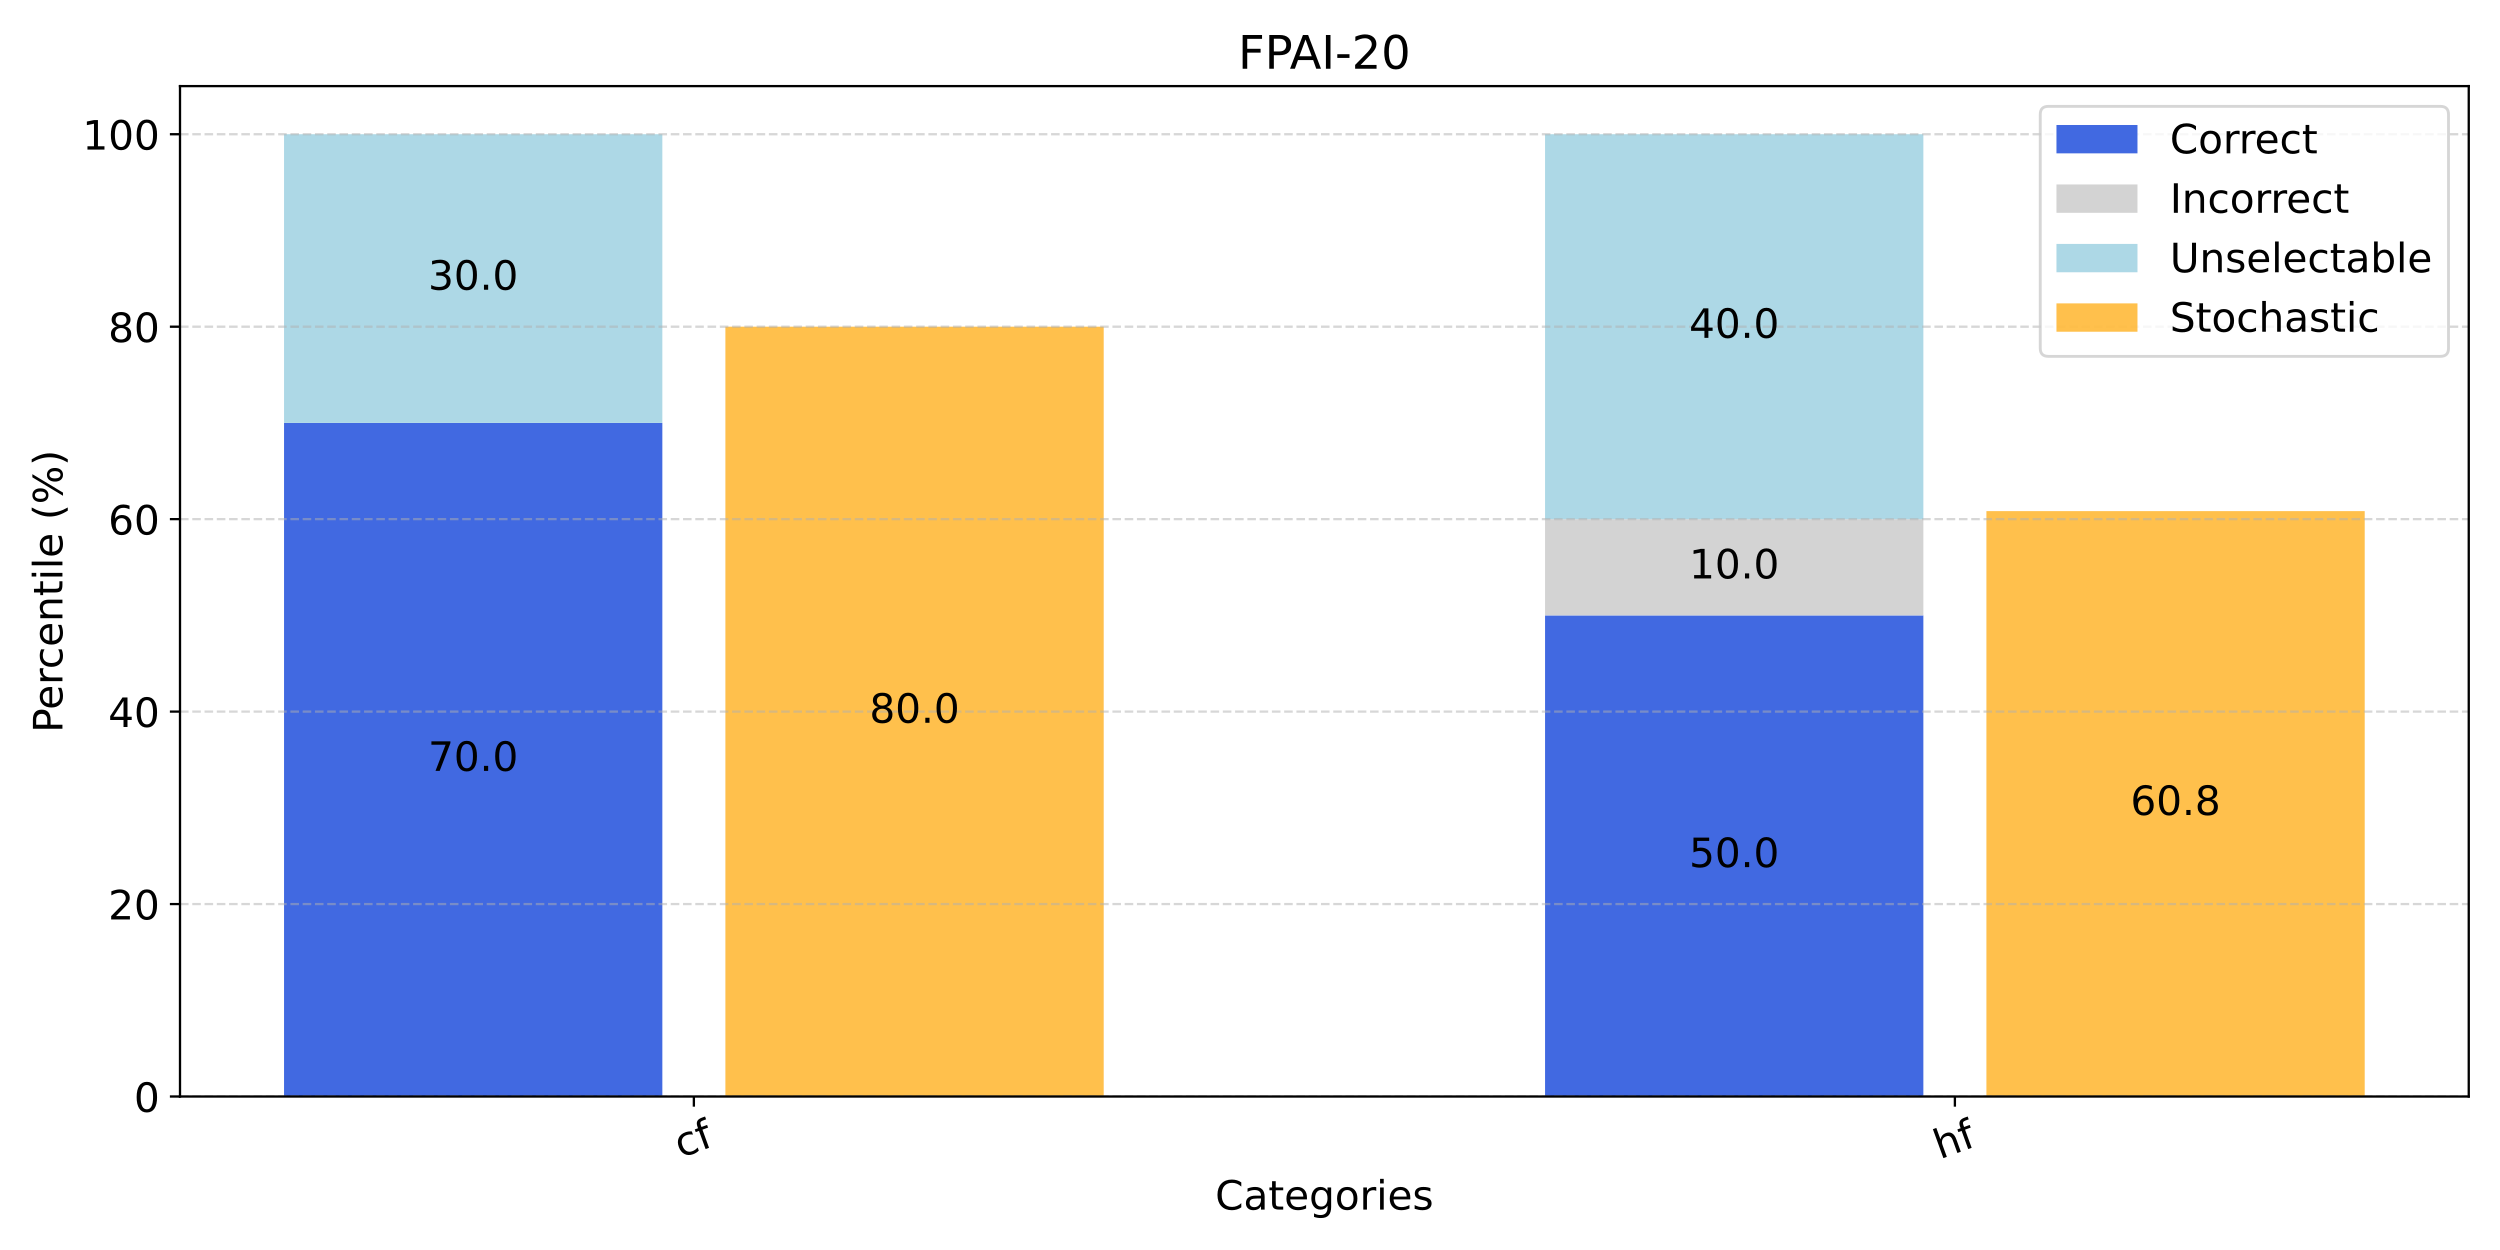
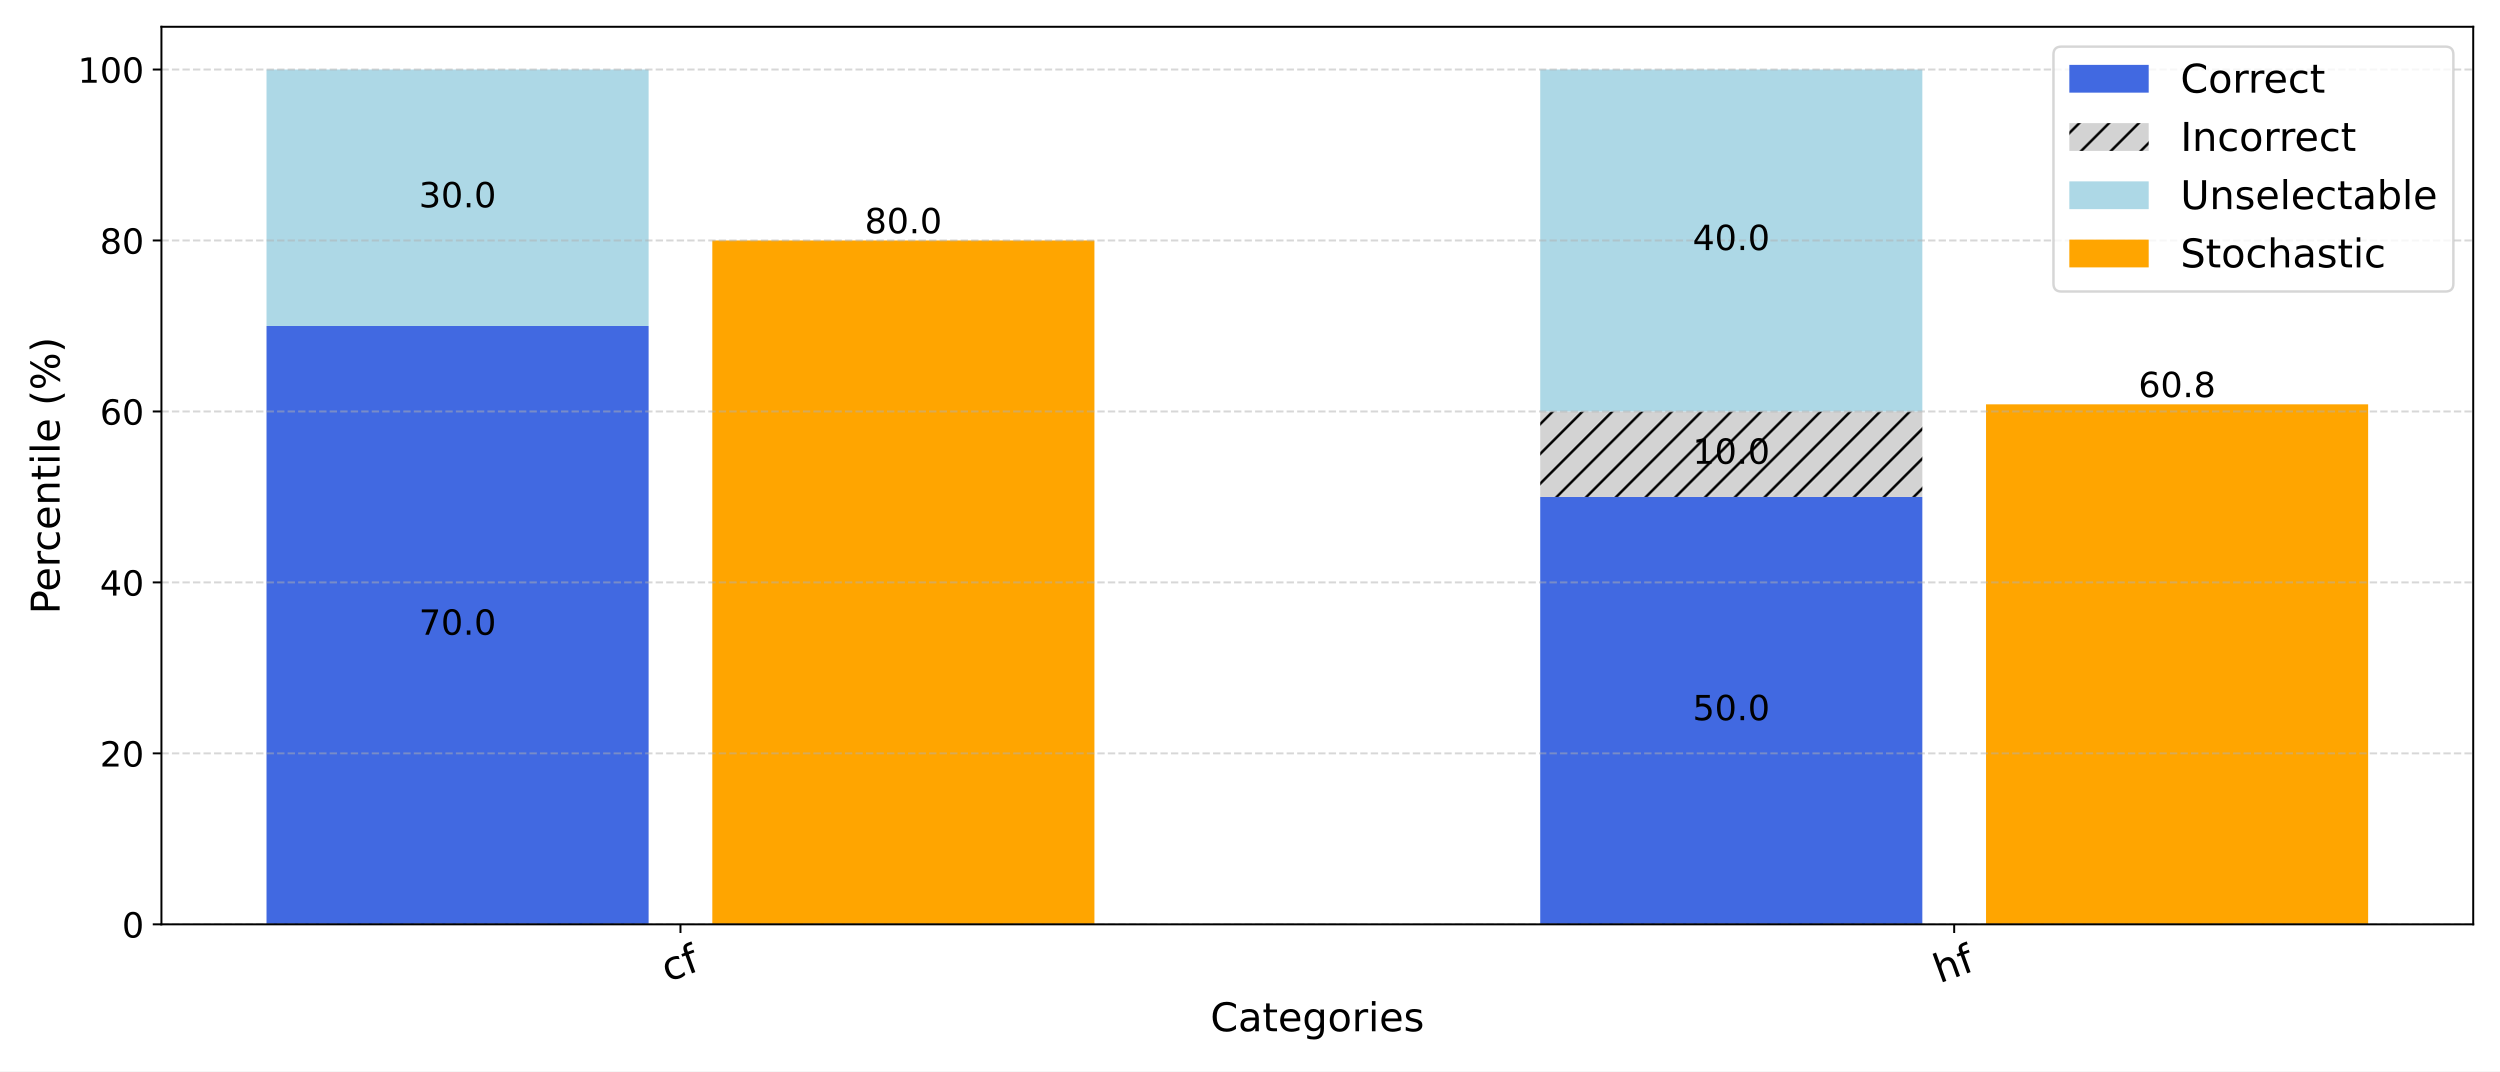
- <svg xmlns="http://www.w3.org/2000/svg" xmlns:xlink="http://www.w3.org/1999/xlink" width="864pt" height="432pt" viewBox="0 0 864 432" version="1.1">
+ <svg xmlns="http://www.w3.org/2000/svg" xmlns:xlink="http://www.w3.org/1999/xlink" width="1008pt" height="432pt" viewBox="0 0 1008 432" version="1.1">
  <defs>
    <style type="text/css">*{stroke-linejoin: round; stroke-linecap: butt}</style>
  </defs>
  <g id="figure_1">
    <g id="patch_1">
-       <path d="M 0 432  L 864 432  L 864 0  L 0 0  z " style="fill: #ffffff" />
+       <path d="M 0 432  L 1008 432  L 1008 0  L 0 0  z " style="fill: #ffffff" />
    </g>
    <g id="axes_1">
      <g id="patch_2">
-         <path d="M 62.21 378.955  L 853.2 378.955  L 853.2 29.76  L 62.21 29.76  z " style="fill: #ffffff" />
+         <path d="M 65.09 372.692  L 997.2 372.692  L 997.2 10.8  L 65.09 10.8  z " style="fill: #ffffff" />
      </g>
      <g id="patch_3">
-         <path d="M 98.164 378.955  L 228.906 378.955  L 228.906 146.158  L 98.164 146.158  z " clip-path="url(#p20bc707675)" style="fill: #4169e1" />
+         <path d="M 107.459 372.692  L 261.526 372.692  L 261.526 131.431  L 107.459 131.431  z " clip-path="url(#pfe8df371b2)" style="fill: #4169e1" />
      </g>
      <g id="patch_4">
-         <path d="M 533.971 378.955  L 664.713 378.955  L 664.713 212.672  L 533.971 212.672  z " clip-path="url(#p20bc707675)" style="fill: #4169e1" />
+         <path d="M 621.018 372.692  L 775.086 372.692  L 775.086 200.362  L 621.018 200.362  z " clip-path="url(#pfe8df371b2)" style="fill: #4169e1" />
      </g>
      <g id="patch_5">
-         <path d="M 98.164 146.158  L 228.906 146.158  L 228.906 146.158  L 98.164 146.158  z " clip-path="url(#p20bc707675)" style="fill: #d3d3d3" />
+         <path d="M 107.459 131.431  L 261.526 131.431  L 261.526 131.431  L 107.459 131.431  z " clip-path="url(#pfe8df371b2)" style="fill: url(#h04c945e7d7)" />
      </g>
      <g id="patch_6">
-         <path d="M 533.971 212.672  L 664.713 212.672  L 664.713 179.415  L 533.971 179.415  z " clip-path="url(#p20bc707675)" style="fill: #d3d3d3" />
+         <path d="M 621.018 200.362  L 775.086 200.362  L 775.086 165.897  L 621.018 165.897  z " clip-path="url(#pfe8df371b2)" style="fill: url(#h04c945e7d7)" />
      </g>
      <g id="patch_7">
-         <path d="M 98.164 146.158  L 228.906 146.158  L 228.906 46.388  L 98.164 46.388  z " clip-path="url(#p20bc707675)" style="fill: #add8e6" />
+         <path d="M 107.459 131.431  L 261.526 131.431  L 261.526 28.033  L 107.459 28.033  z " clip-path="url(#pfe8df371b2)" style="fill: #add8e6" />
      </g>
      <g id="patch_8">
-         <path d="M 533.971 179.415  L 664.713 179.415  L 664.713 46.388  L 533.971 46.388  z " clip-path="url(#p20bc707675)" style="fill: #add8e6" />
+         <path d="M 621.018 165.897  L 775.086 165.897  L 775.086 28.033  L 621.018 28.033  z " clip-path="url(#pfe8df371b2)" style="fill: #add8e6" />
      </g>
      <g id="patch_9">
-         <path d="M 250.697 378.955  L 381.439 378.955  L 381.439 112.902  L 250.697 112.902  z " clip-path="url(#p20bc707675)" style="fill: #ffa500; opacity: 0.7" />
+         <path d="M 287.204 372.692  L 441.272 372.692  L 441.272 96.965  L 287.204 96.965  z " clip-path="url(#pfe8df371b2)" style="fill: #ffa500" />
      </g>
      <g id="patch_10">
-         <path d="M 686.504 378.955  L 817.246 378.955  L 817.246 176.644  L 686.504 176.644  z " clip-path="url(#p20bc707675)" style="fill: #ffa500; opacity: 0.7" />
+         <path d="M 800.764 372.692  L 954.831 372.692  L 954.831 163.024  L 800.764 163.024  z " clip-path="url(#pfe8df371b2)" style="fill: #ffa500" />
      </g>
      <g id="matplotlib.axis_1">
        <g id="xtick_1">
          <g id="line2d_1">
            <defs>
-               <path id="me9ce45fa5c" d="M 0 0  L 0 3.5  " style="stroke: #000000; stroke-width: 0.8" />
+               <path id="m144eb2a0b3" d="M 0 0  L 0 3.5  " style="stroke: #000000; stroke-width: 0.8" />
            </defs>
            <g>
-               <use xlink:href="#me9ce45fa5c" x="239.801" y="378.955" style="stroke: #000000; stroke-width: 0.8" />
+               <use xlink:href="#m144eb2a0b3" x="274.365" y="372.692" style="stroke: #000000; stroke-width: 0.8" />
            </g>
          </g>
          <g id="text_1">
-             <g transform="translate(235.1903 400.2701) rotate(-20) scale(0.14 -0.14)">
-               <defs>
-                 <path id="DejaVuSans-63" d="M 3122 3366  L 3122 2828  Q 2878 2963 2633 3030  Q 2388 3097 2138 3097  Q 1578 3097 1268 2742  Q 959 2388 959 1747  Q 959 1106 1268 751  Q 1578 397 2138 397  Q 2388 397 2633 464  Q 2878 531 3122 666  L 3122 134  Q 2881 22 2623 -34  Q 2366 -91 2075 -91  Q 1284 -91 818 406  Q 353 903 353 1747  Q 353 2603 823 3093  Q 1294 3584 2113 3584  Q 2378 3584 2631 3529  Q 2884 3475 3122 3366  z " transform="scale(0.015625)" />
-                 <path id="DejaVuSans-66" d="M 2375 4863  L 2375 4384  L 1825 4384  Q 1516 4384 1395 4259  Q 1275 4134 1275 3809  L 1275 3500  L 2222 3500  L 2222 3053  L 1275 3053  L 1275 0  L 697 0  L 697 3053  L 147 3053  L 147 3500  L 697 3500  L 697 3744  Q 697 4328 969 4595  Q 1241 4863 1831 4863  L 2375 4863  z " transform="scale(0.015625)" />
-               </defs>
-               <use xlink:href="#DejaVuSans-63" />
-               <use xlink:href="#DejaVuSans-66" transform="translate(54.98047 0)" />
-             </g>
+             <text style="font-size: 16px; font-family: 'DejaVu Sans', 'Bitstream Vera Sans', 'Computer Modern Sans Serif', 'Lucida Grande', 'Verdana', 'Geneva', 'Lucid', 'Arial', 'Helvetica', 'Avant Garde', sans-serif" transform="translate(269.0955 396.0515) rotate(-20)">cf</text>
          </g>
        </g>
        <g id="xtick_2">
          <g id="line2d_2">
            <g>
-               <use xlink:href="#me9ce45fa5c" x="675.609" y="378.955" style="stroke: #000000; stroke-width: 0.8" />
+               <use xlink:href="#m144eb2a0b3" x="787.925" y="372.692" style="stroke: #000000; stroke-width: 0.8" />
            </g>
          </g>
          <g id="text_2">
-             <g transform="translate(670.4455 400.6719) rotate(-20) scale(0.14 -0.14)">
-               <defs>
-                 <path id="DejaVuSans-68" d="M 3513 2113  L 3513 0  L 2938 0  L 2938 2094  Q 2938 2591 2744 2837  Q 2550 3084 2163 3084  Q 1697 3084 1428 2787  Q 1159 2491 1159 1978  L 1159 0  L 581 0  L 581 4863  L 1159 4863  L 1159 2956  Q 1366 3272 1645 3428  Q 1925 3584 2291 3584  Q 2894 3584 3203 3211  Q 3513 2838 3513 2113  z " transform="scale(0.015625)" />
-               </defs>
-               <use xlink:href="#DejaVuSans-68" />
-               <use xlink:href="#DejaVuSans-66" transform="translate(63.37891 0)" />
-             </g>
+             <text style="font-size: 16px; font-family: 'DejaVu Sans', 'Bitstream Vera Sans', 'Computer Modern Sans Serif', 'Lucida Grande', 'Verdana', 'Geneva', 'Lucid', 'Arial', 'Helvetica', 'Avant Garde', sans-serif" transform="translate(782.024 396.5107) rotate(-20)">hf</text>
          </g>
        </g>
        <g id="text_3">
-           <g transform="translate(419.9728 418.0456) scale(0.14 -0.14)">
-             <defs>
-               <path id="DejaVuSans-43" d="M 4122 4306  L 4122 3641  Q 3803 3938 3442 4084  Q 3081 4231 2675 4231  Q 1875 4231 1450 3742  Q 1025 3253 1025 2328  Q 1025 1406 1450 917  Q 1875 428 2675 428  Q 3081 428 3442 575  Q 3803 722 4122 1019  L 4122 359  Q 3791 134 3420 21  Q 3050 -91 2638 -91  Q 1578 -91 968 557  Q 359 1206 359 2328  Q 359 3453 968 4101  Q 1578 4750 2638 4750  Q 3056 4750 3426 4639  Q 3797 4528 4122 4306  z " transform="scale(0.015625)" />
-               <path id="DejaVuSans-61" d="M 2194 1759  Q 1497 1759 1228 1600  Q 959 1441 959 1056  Q 959 750 1161 570  Q 1363 391 1709 391  Q 2188 391 2477 730  Q 2766 1069 2766 1631  L 2766 1759  L 2194 1759  z M 3341 1997  L 3341 0  L 2766 0  L 2766 531  Q 2569 213 2275 61  Q 1981 -91 1556 -91  Q 1019 -91 701 211  Q 384 513 384 1019  Q 384 1609 779 1909  Q 1175 2209 1959 2209  L 2766 2209  L 2766 2266  Q 2766 2663 2505 2880  Q 2244 3097 1772 3097  Q 1472 3097 1187 3025  Q 903 2953 641 2809  L 641 3341  Q 956 3463 1253 3523  Q 1550 3584 1831 3584  Q 2591 3584 2966 3190  Q 3341 2797 3341 1997  z " transform="scale(0.015625)" />
-               <path id="DejaVuSans-74" d="M 1172 4494  L 1172 3500  L 2356 3500  L 2356 3053  L 1172 3053  L 1172 1153  Q 1172 725 1289 603  Q 1406 481 1766 481  L 2356 481  L 2356 0  L 1766 0  Q 1100 0 847 248  Q 594 497 594 1153  L 594 3053  L 172 3053  L 172 3500  L 594 3500  L 594 4494  L 1172 4494  z " transform="scale(0.015625)" />
-               <path id="DejaVuSans-65" d="M 3597 1894  L 3597 1613  L 953 1613  Q 991 1019 1311 708  Q 1631 397 2203 397  Q 2534 397 2845 478  Q 3156 559 3463 722  L 3463 178  Q 3153 47 2828 -22  Q 2503 -91 2169 -91  Q 1331 -91 842 396  Q 353 884 353 1716  Q 353 2575 817 3079  Q 1281 3584 2069 3584  Q 2775 3584 3186 3129  Q 3597 2675 3597 1894  z M 3022 2063  Q 3016 2534 2758 2815  Q 2500 3097 2075 3097  Q 1594 3097 1305 2825  Q 1016 2553 972 2059  L 3022 2063  z " transform="scale(0.015625)" />
-               <path id="DejaVuSans-67" d="M 2906 1791  Q 2906 2416 2648 2759  Q 2391 3103 1925 3103  Q 1463 3103 1205 2759  Q 947 2416 947 1791  Q 947 1169 1205 825  Q 1463 481 1925 481  Q 2391 481 2648 825  Q 2906 1169 2906 1791  z M 3481 434  Q 3481 -459 3084 -895  Q 2688 -1331 1869 -1331  Q 1566 -1331 1297 -1286  Q 1028 -1241 775 -1147  L 775 -588  Q 1028 -725 1275 -790  Q 1522 -856 1778 -856  Q 2344 -856 2625 -561  Q 2906 -266 2906 331  L 2906 616  Q 2728 306 2450 153  Q 2172 0 1784 0  Q 1141 0 747 490  Q 353 981 353 1791  Q 353 2603 747 3093  Q 1141 3584 1784 3584  Q 2172 3584 2450 3431  Q 2728 3278 2906 2969  L 2906 3500  L 3481 3500  L 3481 434  z " transform="scale(0.015625)" />
-               <path id="DejaVuSans-6f" d="M 1959 3097  Q 1497 3097 1228 2736  Q 959 2375 959 1747  Q 959 1119 1226 758  Q 1494 397 1959 397  Q 2419 397 2687 759  Q 2956 1122 2956 1747  Q 2956 2369 2687 2733  Q 2419 3097 1959 3097  z M 1959 3584  Q 2709 3584 3137 3096  Q 3566 2609 3566 1747  Q 3566 888 3137 398  Q 2709 -91 1959 -91  Q 1206 -91 779 398  Q 353 888 353 1747  Q 353 2609 779 3096  Q 1206 3584 1959 3584  z " transform="scale(0.015625)" />
-               <path id="DejaVuSans-72" d="M 2631 2963  Q 2534 3019 2420 3045  Q 2306 3072 2169 3072  Q 1681 3072 1420 2755  Q 1159 2438 1159 1844  L 1159 0  L 581 0  L 581 3500  L 1159 3500  L 1159 2956  Q 1341 3275 1631 3429  Q 1922 3584 2338 3584  Q 2397 3584 2469 3576  Q 2541 3569 2628 3553  L 2631 2963  z " transform="scale(0.015625)" />
-               <path id="DejaVuSans-69" d="M 603 3500  L 1178 3500  L 1178 0  L 603 0  L 603 3500  z M 603 4863  L 1178 4863  L 1178 4134  L 603 4134  L 603 4863  z " transform="scale(0.015625)" />
-               <path id="DejaVuSans-73" d="M 2834 3397  L 2834 2853  Q 2591 2978 2328 3040  Q 2066 3103 1784 3103  Q 1356 3103 1142 2972  Q 928 2841 928 2578  Q 928 2378 1081 2264  Q 1234 2150 1697 2047  L 1894 2003  Q 2506 1872 2764 1633  Q 3022 1394 3022 966  Q 3022 478 2636 193  Q 2250 -91 1575 -91  Q 1294 -91 989 -36  Q 684 19 347 128  L 347 722  Q 666 556 975 473  Q 1284 391 1588 391  Q 1994 391 2212 530  Q 2431 669 2431 922  Q 2431 1156 2273 1281  Q 2116 1406 1581 1522  L 1381 1569  Q 847 1681 609 1914  Q 372 2147 372 2553  Q 372 3047 722 3315  Q 1072 3584 1716 3584  Q 2034 3584 2315 3537  Q 2597 3491 2834 3397  z " transform="scale(0.015625)" />
-             </defs>
-             <use xlink:href="#DejaVuSans-43" />
-             <use xlink:href="#DejaVuSans-61" transform="translate(69.82422 0)" />
-             <use xlink:href="#DejaVuSans-74" transform="translate(131.1035 0)" />
-             <use xlink:href="#DejaVuSans-65" transform="translate(170.3125 0)" />
-             <use xlink:href="#DejaVuSans-67" transform="translate(231.8359 0)" />
-             <use xlink:href="#DejaVuSans-6f" transform="translate(295.3125 0)" />
-             <use xlink:href="#DejaVuSans-72" transform="translate(356.4941 0)" />
-             <use xlink:href="#DejaVuSans-69" transform="translate(397.6074 0)" />
-             <use xlink:href="#DejaVuSans-65" transform="translate(425.3906 0)" />
-             <use xlink:href="#DejaVuSans-73" transform="translate(486.9141 0)" />
-           </g>
+           <text style="font-size: 16px; font-family: 'DejaVu Sans', 'Bitstream Vera Sans', 'Computer Modern Sans Serif', 'Lucida Grande', 'Verdana', 'Geneva', 'Lucid', 'Arial', 'Helvetica', 'Avant Garde', sans-serif; text-anchor: middle" x="531.145" y="415.795" transform="rotate(-0 531.145 415.795)">Categories</text>
        </g>
      </g>
      <g id="matplotlib.axis_2">
        <g id="ytick_1">
          <g id="line2d_3">
-             <path d="M 62.21 378.955  L 853.2 378.955  " clip-path="url(#p20bc707675)" style="fill: none; stroke-dasharray: 2.96,1.28; stroke-dashoffset: 0; stroke: #b0b0b0; stroke-opacity: 0.5; stroke-width: 0.8" />
+             <path d="M 65.09 372.692  L 997.2 372.692  " clip-path="url(#pfe8df371b2)" style="fill: none; stroke-dasharray: 2.96,1.28; stroke-dashoffset: 0; stroke: #b0b0b0; stroke-opacity: 0.5; stroke-width: 0.8" />
          </g>
          <g id="line2d_4">
            <defs>
-               <path id="m5070930530" d="M 0 0  L -3.5 0  " style="stroke: #000000; stroke-width: 0.8" />
+               <path id="ma4091e2888" d="M 0 0  L -3.5 0  " style="stroke: #000000; stroke-width: 0.8" />
            </defs>
            <g>
-               <use xlink:href="#m5070930530" x="62.21" y="378.955" style="stroke: #000000; stroke-width: 0.8" />
+               <use xlink:href="#ma4091e2888" x="65.09" y="372.692" style="stroke: #000000; stroke-width: 0.8" />
            </g>
          </g>
          <g id="text_4">
-             <g transform="translate(46.3025 384.2743) scale(0.14 -0.14)">
-               <defs>
-                 <path id="DejaVuSans-30" d="M 2034 4250  Q 1547 4250 1301 3770  Q 1056 3291 1056 2328  Q 1056 1369 1301 889  Q 1547 409 2034 409  Q 2525 409 2770 889  Q 3016 1369 3016 2328  Q 3016 3291 2770 3770  Q 2525 4250 2034 4250  z M 2034 4750  Q 2819 4750 3233 4129  Q 3647 3509 3647 2328  Q 3647 1150 3233 529  Q 2819 -91 2034 -91  Q 1250 -91 836 529  Q 422 1150 422 2328  Q 422 3509 836 4129  Q 1250 4750 2034 4750  z " transform="scale(0.015625)" />
-               </defs>
-               <use xlink:href="#DejaVuSans-30" />
-             </g>
+             <text style="font-size: 14px; font-family: 'DejaVu Sans', 'Bitstream Vera Sans', 'Computer Modern Sans Serif', 'Lucida Grande', 'Verdana', 'Geneva', 'Lucid', 'Arial', 'Helvetica', 'Avant Garde', sans-serif; text-anchor: end" x="58.09" y="378.011" transform="rotate(-0 58.09 378.0108)">0</text>
          </g>
        </g>
        <g id="ytick_2">
          <g id="line2d_5">
-             <path d="M 62.21 312.442  L 853.2 312.442  " clip-path="url(#p20bc707675)" style="fill: none; stroke-dasharray: 2.96,1.28; stroke-dashoffset: 0; stroke: #b0b0b0; stroke-opacity: 0.5; stroke-width: 0.8" />
+             <path d="M 65.09 303.76  L 997.2 303.76  " clip-path="url(#pfe8df371b2)" style="fill: none; stroke-dasharray: 2.96,1.28; stroke-dashoffset: 0; stroke: #b0b0b0; stroke-opacity: 0.5; stroke-width: 0.8" />
          </g>
          <g id="line2d_6">
            <g>
-               <use xlink:href="#m5070930530" x="62.21" y="312.442" style="stroke: #000000; stroke-width: 0.8" />
+               <use xlink:href="#ma4091e2888" x="65.09" y="303.76" style="stroke: #000000; stroke-width: 0.8" />
            </g>
          </g>
          <g id="text_5">
-             <g transform="translate(37.395 317.7609) scale(0.14 -0.14)">
-               <defs>
-                 <path id="DejaVuSans-32" d="M 1228 531  L 3431 531  L 3431 0  L 469 0  L 469 531  Q 828 903 1448 1529  Q 2069 2156 2228 2338  Q 2531 2678 2651 2914  Q 2772 3150 2772 3378  Q 2772 3750 2511 3984  Q 2250 4219 1831 4219  Q 1534 4219 1204 4116  Q 875 4013 500 3803  L 500 4441  Q 881 4594 1212 4672  Q 1544 4750 1819 4750  Q 2544 4750 2975 4387  Q 3406 4025 3406 3419  Q 3406 3131 3298 2873  Q 3191 2616 2906 2266  Q 2828 2175 2409 1742  Q 1991 1309 1228 531  z " transform="scale(0.015625)" />
-               </defs>
-               <use xlink:href="#DejaVuSans-32" />
-               <use xlink:href="#DejaVuSans-30" transform="translate(63.62305 0)" />
-             </g>
+             <text style="font-size: 14px; font-family: 'DejaVu Sans', 'Bitstream Vera Sans', 'Computer Modern Sans Serif', 'Lucida Grande', 'Verdana', 'Geneva', 'Lucid', 'Arial', 'Helvetica', 'Avant Garde', sans-serif; text-anchor: end" x="58.09" y="309.079" transform="rotate(-0 58.09 309.079)">20</text>
          </g>
        </g>
        <g id="ytick_3">
          <g id="line2d_7">
-             <path d="M 62.21 245.929  L 853.2 245.929  " clip-path="url(#p20bc707675)" style="fill: none; stroke-dasharray: 2.96,1.28; stroke-dashoffset: 0; stroke: #b0b0b0; stroke-opacity: 0.5; stroke-width: 0.8" />
+             <path d="M 65.09 234.828  L 997.2 234.828  " clip-path="url(#pfe8df371b2)" style="fill: none; stroke-dasharray: 2.96,1.28; stroke-dashoffset: 0; stroke: #b0b0b0; stroke-opacity: 0.5; stroke-width: 0.8" />
          </g>
          <g id="line2d_8">
            <g>
-               <use xlink:href="#m5070930530" x="62.21" y="245.929" style="stroke: #000000; stroke-width: 0.8" />
+               <use xlink:href="#ma4091e2888" x="65.09" y="234.828" style="stroke: #000000; stroke-width: 0.8" />
            </g>
          </g>
          <g id="text_6">
-             <g transform="translate(37.395 251.2475) scale(0.14 -0.14)">
-               <defs>
-                 <path id="DejaVuSans-34" d="M 2419 4116  L 825 1625  L 2419 1625  L 2419 4116  z M 2253 4666  L 3047 4666  L 3047 1625  L 3713 1625  L 3713 1100  L 3047 1100  L 3047 0  L 2419 0  L 2419 1100  L 313 1100  L 313 1709  L 2253 4666  z " transform="scale(0.015625)" />
-               </defs>
-               <use xlink:href="#DejaVuSans-34" />
-               <use xlink:href="#DejaVuSans-30" transform="translate(63.62305 0)" />
-             </g>
+             <text style="font-size: 14px; font-family: 'DejaVu Sans', 'Bitstream Vera Sans', 'Computer Modern Sans Serif', 'Lucida Grande', 'Verdana', 'Geneva', 'Lucid', 'Arial', 'Helvetica', 'Avant Garde', sans-serif; text-anchor: end" x="58.09" y="240.147" transform="rotate(-0 58.09 240.1472)">40</text>
          </g>
        </g>
        <g id="ytick_4">
          <g id="line2d_9">
-             <path d="M 62.21 179.415  L 853.2 179.415  " clip-path="url(#p20bc707675)" style="fill: none; stroke-dasharray: 2.96,1.28; stroke-dashoffset: 0; stroke: #b0b0b0; stroke-opacity: 0.5; stroke-width: 0.8" />
+             <path d="M 65.09 165.897  L 997.2 165.897  " clip-path="url(#pfe8df371b2)" style="fill: none; stroke-dasharray: 2.96,1.28; stroke-dashoffset: 0; stroke: #b0b0b0; stroke-opacity: 0.5; stroke-width: 0.8" />
          </g>
          <g id="line2d_10">
            <g>
-               <use xlink:href="#m5070930530" x="62.21" y="179.415" style="stroke: #000000; stroke-width: 0.8" />
+               <use xlink:href="#ma4091e2888" x="65.09" y="165.897" style="stroke: #000000; stroke-width: 0.8" />
            </g>
          </g>
          <g id="text_7">
-             <g transform="translate(37.395 184.7341) scale(0.14 -0.14)">
-               <defs>
-                 <path id="DejaVuSans-36" d="M 2113 2584  Q 1688 2584 1439 2293  Q 1191 2003 1191 1497  Q 1191 994 1439 701  Q 1688 409 2113 409  Q 2538 409 2786 701  Q 3034 994 3034 1497  Q 3034 2003 2786 2293  Q 2538 2584 2113 2584  z M 3366 4563  L 3366 3988  Q 3128 4100 2886 4159  Q 2644 4219 2406 4219  Q 1781 4219 1451 3797  Q 1122 3375 1075 2522  Q 1259 2794 1537 2939  Q 1816 3084 2150 3084  Q 2853 3084 3261 2657  Q 3669 2231 3669 1497  Q 3669 778 3244 343  Q 2819 -91 2113 -91  Q 1303 -91 875 529  Q 447 1150 447 2328  Q 447 3434 972 4092  Q 1497 4750 2381 4750  Q 2619 4750 2861 4703  Q 3103 4656 3366 4563  z " transform="scale(0.015625)" />
-               </defs>
-               <use xlink:href="#DejaVuSans-36" />
-               <use xlink:href="#DejaVuSans-30" transform="translate(63.62305 0)" />
-             </g>
+             <text style="font-size: 14px; font-family: 'DejaVu Sans', 'Bitstream Vera Sans', 'Computer Modern Sans Serif', 'Lucida Grande', 'Verdana', 'Geneva', 'Lucid', 'Arial', 'Helvetica', 'Avant Garde', sans-serif; text-anchor: end" x="58.09" y="171.215" transform="rotate(-0 58.09 171.2154)">60</text>
          </g>
        </g>
        <g id="ytick_5">
          <g id="line2d_11">
-             <path d="M 62.21 112.902  L 853.2 112.902  " clip-path="url(#p20bc707675)" style="fill: none; stroke-dasharray: 2.96,1.28; stroke-dashoffset: 0; stroke: #b0b0b0; stroke-opacity: 0.5; stroke-width: 0.8" />
+             <path d="M 65.09 96.965  L 997.2 96.965  " clip-path="url(#pfe8df371b2)" style="fill: none; stroke-dasharray: 2.96,1.28; stroke-dashoffset: 0; stroke: #b0b0b0; stroke-opacity: 0.5; stroke-width: 0.8" />
          </g>
          <g id="line2d_12">
            <g>
-               <use xlink:href="#m5070930530" x="62.21" y="112.902" style="stroke: #000000; stroke-width: 0.8" />
+               <use xlink:href="#ma4091e2888" x="65.09" y="96.965" style="stroke: #000000; stroke-width: 0.8" />
            </g>
          </g>
          <g id="text_8">
-             <g transform="translate(37.395 118.2207) scale(0.14 -0.14)">
-               <defs>
-                 <path id="DejaVuSans-38" d="M 2034 2216  Q 1584 2216 1326 1975  Q 1069 1734 1069 1313  Q 1069 891 1326 650  Q 1584 409 2034 409  Q 2484 409 2743 651  Q 3003 894 3003 1313  Q 3003 1734 2745 1975  Q 2488 2216 2034 2216  z M 1403 2484  Q 997 2584 770 2862  Q 544 3141 544 3541  Q 544 4100 942 4425  Q 1341 4750 2034 4750  Q 2731 4750 3128 4425  Q 3525 4100 3525 3541  Q 3525 3141 3298 2862  Q 3072 2584 2669 2484  Q 3125 2378 3379 2068  Q 3634 1759 3634 1313  Q 3634 634 3220 271  Q 2806 -91 2034 -91  Q 1263 -91 848 271  Q 434 634 434 1313  Q 434 1759 690 2068  Q 947 2378 1403 2484  z M 1172 3481  Q 1172 3119 1398 2916  Q 1625 2713 2034 2713  Q 2441 2713 2670 2916  Q 2900 3119 2900 3481  Q 2900 3844 2670 4047  Q 2441 4250 2034 4250  Q 1625 4250 1398 4047  Q 1172 3844 1172 3481  z " transform="scale(0.015625)" />
-               </defs>
-               <use xlink:href="#DejaVuSans-38" />
-               <use xlink:href="#DejaVuSans-30" transform="translate(63.62305 0)" />
-             </g>
+             <text style="font-size: 14px; font-family: 'DejaVu Sans', 'Bitstream Vera Sans', 'Computer Modern Sans Serif', 'Lucida Grande', 'Verdana', 'Geneva', 'Lucid', 'Arial', 'Helvetica', 'Avant Garde', sans-serif; text-anchor: end" x="58.09" y="102.284" transform="rotate(-0 58.09 102.2836)">80</text>
          </g>
        </g>
        <g id="ytick_6">
          <g id="line2d_13">
-             <path d="M 62.21 46.388  L 853.2 46.388  " clip-path="url(#p20bc707675)" style="fill: none; stroke-dasharray: 2.96,1.28; stroke-dashoffset: 0; stroke: #b0b0b0; stroke-opacity: 0.5; stroke-width: 0.8" />
+             <path d="M 65.09 28.033  L 997.2 28.033  " clip-path="url(#pfe8df371b2)" style="fill: none; stroke-dasharray: 2.96,1.28; stroke-dashoffset: 0; stroke: #b0b0b0; stroke-opacity: 0.5; stroke-width: 0.8" />
          </g>
          <g id="line2d_14">
            <g>
-               <use xlink:href="#m5070930530" x="62.21" y="46.388" style="stroke: #000000; stroke-width: 0.8" />
+               <use xlink:href="#ma4091e2888" x="65.09" y="28.033" style="stroke: #000000; stroke-width: 0.8" />
            </g>
          </g>
          <g id="text_9">
-             <g transform="translate(28.4875 51.70726) scale(0.14 -0.14)">
-               <defs>
-                 <path id="DejaVuSans-31" d="M 794 531  L 1825 531  L 1825 4091  L 703 3866  L 703 4441  L 1819 4666  L 2450 4666  L 2450 531  L 3481 531  L 3481 0  L 794 0  L 794 531  z " transform="scale(0.015625)" />
-               </defs>
-               <use xlink:href="#DejaVuSans-31" />
-               <use xlink:href="#DejaVuSans-30" transform="translate(63.62305 0)" />
-               <use xlink:href="#DejaVuSans-30" transform="translate(127.2461 0)" />
-             </g>
+             <text style="font-size: 14px; font-family: 'DejaVu Sans', 'Bitstream Vera Sans', 'Computer Modern Sans Serif', 'Lucida Grande', 'Verdana', 'Geneva', 'Lucid', 'Arial', 'Helvetica', 'Avant Garde', sans-serif; text-anchor: end" x="58.09" y="33.352" transform="rotate(-0 58.09 33.35185)">100</text>
          </g>
        </g>
        <g id="text_10">
-           <g transform="translate(21.57594 253.2232) rotate(-90) scale(0.14 -0.14)">
-             <defs>
-               <path id="DejaVuSans-50" d="M 1259 4147  L 1259 2394  L 2053 2394  Q 2494 2394 2734 2622  Q 2975 2850 2975 3272  Q 2975 3691 2734 3919  Q 2494 4147 2053 4147  L 1259 4147  z M 628 4666  L 2053 4666  Q 2838 4666 3239 4311  Q 3641 3956 3641 3272  Q 3641 2581 3239 2228  Q 2838 1875 2053 1875  L 1259 1875  L 1259 0  L 628 0  L 628 4666  z " transform="scale(0.015625)" />
-               <path id="DejaVuSans-6e" d="M 3513 2113  L 3513 0  L 2938 0  L 2938 2094  Q 2938 2591 2744 2837  Q 2550 3084 2163 3084  Q 1697 3084 1428 2787  Q 1159 2491 1159 1978  L 1159 0  L 581 0  L 581 3500  L 1159 3500  L 1159 2956  Q 1366 3272 1645 3428  Q 1925 3584 2291 3584  Q 2894 3584 3203 3211  Q 3513 2838 3513 2113  z " transform="scale(0.015625)" />
-               <path id="DejaVuSans-6c" d="M 603 4863  L 1178 4863  L 1178 0  L 603 0  L 603 4863  z " transform="scale(0.015625)" />
-               <path id="DejaVuSans-20" transform="scale(0.015625)" />
-               <path id="DejaVuSans-28" d="M 1984 4856  Q 1566 4138 1362 3434  Q 1159 2731 1159 2009  Q 1159 1288 1364 580  Q 1569 -128 1984 -844  L 1484 -844  Q 1016 -109 783 600  Q 550 1309 550 2009  Q 550 2706 781 3412  Q 1013 4119 1484 4856  L 1984 4856  z " transform="scale(0.015625)" />
-               <path id="DejaVuSans-25" d="M 4653 2053  Q 4381 2053 4226 1822  Q 4072 1591 4072 1178  Q 4072 772 4226 539  Q 4381 306 4653 306  Q 4919 306 5073 539  Q 5228 772 5228 1178  Q 5228 1588 5073 1820  Q 4919 2053 4653 2053  z M 4653 2450  Q 5147 2450 5437 2106  Q 5728 1763 5728 1178  Q 5728 594 5436 251  Q 5144 -91 4653 -91  Q 4153 -91 3862 251  Q 3572 594 3572 1178  Q 3572 1766 3864 2108  Q 4156 2450 4653 2450  z M 1428 4353  Q 1159 4353 1004 4120  Q 850 3888 850 3481  Q 850 3069 1003 2837  Q 1156 2606 1428 2606  Q 1700 2606 1854 2837  Q 2009 3069 2009 3481  Q 2009 3884 1853 4118  Q 1697 4353 1428 4353  z M 4250 4750  L 4750 4750  L 1831 -91  L 1331 -91  L 4250 4750  z M 1428 4750  Q 1922 4750 2215 4408  Q 2509 4066 2509 3481  Q 2509 2891 2217 2550  Q 1925 2209 1428 2209  Q 931 2209 642 2551  Q 353 2894 353 3481  Q 353 4063 643 4406  Q 934 4750 1428 4750  z " transform="scale(0.015625)" />
-               <path id="DejaVuSans-29" d="M 513 4856  L 1013 4856  Q 1481 4119 1714 3412  Q 1947 2706 1947 2009  Q 1947 1309 1714 600  Q 1481 -109 1013 -844  L 513 -844  Q 928 -128 1133 580  Q 1338 1288 1338 2009  Q 1338 2731 1133 3434  Q 928 4138 513 4856  z " transform="scale(0.015625)" />
-             </defs>
-             <use xlink:href="#DejaVuSans-50" />
-             <use xlink:href="#DejaVuSans-65" transform="translate(56.67773 0)" />
-             <use xlink:href="#DejaVuSans-72" transform="translate(118.2012 0)" />
-             <use xlink:href="#DejaVuSans-63" transform="translate(157.0645 0)" />
-             <use xlink:href="#DejaVuSans-65" transform="translate(212.0449 0)" />
-             <use xlink:href="#DejaVuSans-6e" transform="translate(273.5684 0)" />
-             <use xlink:href="#DejaVuSans-74" transform="translate(336.9473 0)" />
-             <use xlink:href="#DejaVuSans-69" transform="translate(376.1562 0)" />
-             <use xlink:href="#DejaVuSans-6c" transform="translate(403.9395 0)" />
-             <use xlink:href="#DejaVuSans-65" transform="translate(431.7227 0)" />
-             <use xlink:href="#DejaVuSans-20" transform="translate(493.2461 0)" />
-             <use xlink:href="#DejaVuSans-28" transform="translate(525.0332 0)" />
-             <use xlink:href="#DejaVuSans-25" transform="translate(564.0469 0)" />
-             <use xlink:href="#DejaVuSans-29" transform="translate(659.0664 0)" />
-           </g>
+           <text style="font-size: 16px; font-family: 'DejaVu Sans', 'Bitstream Vera Sans', 'Computer Modern Sans Serif', 'Lucida Grande', 'Verdana', 'Geneva', 'Lucid', 'Arial', 'Helvetica', 'Avant Garde', sans-serif; text-anchor: middle" x="24.04" y="191.746" transform="rotate(-90 24.04 191.7459)">Percentile (%)</text>
        </g>
      </g>
      <g id="patch_11">
-         <path d="M 62.21 378.955  L 62.21 29.76  " style="fill: none; stroke: #000000; stroke-width: 0.8; stroke-linejoin: miter; stroke-linecap: square" />
+         <path d="M 65.09 372.692  L 65.09 10.8  " style="fill: none; stroke: #000000; stroke-width: 0.8; stroke-linejoin: miter; stroke-linecap: square" />
      </g>
      <g id="patch_12">
-         <path d="M 853.2 378.955  L 853.2 29.76  " style="fill: none; stroke: #000000; stroke-width: 0.8; stroke-linejoin: miter; stroke-linecap: square" />
+         <path d="M 997.2 372.692  L 997.2 10.8  " style="fill: none; stroke: #000000; stroke-width: 0.8; stroke-linejoin: miter; stroke-linecap: square" />
      </g>
      <g id="patch_13">
-         <path d="M 62.21 378.955  L 853.2 378.955  " style="fill: none; stroke: #000000; stroke-width: 0.8; stroke-linejoin: miter; stroke-linecap: square" />
+         <path d="M 65.09 372.692  L 997.2 372.692  " style="fill: none; stroke: #000000; stroke-width: 0.8; stroke-linejoin: miter; stroke-linecap: square" />
      </g>
      <g id="patch_14">
-         <path d="M 62.21 29.76  L 853.2 29.76  " style="fill: none; stroke: #000000; stroke-width: 0.8; stroke-linejoin: miter; stroke-linecap: square" />
+         <path d="M 65.09 10.8  L 997.2 10.8  " style="fill: none; stroke: #000000; stroke-width: 0.8; stroke-linejoin: miter; stroke-linecap: square" />
      </g>
      <g id="text_11">
-         <g transform="translate(147.9492 266.4201) scale(0.14 -0.14)">
-           <defs>
-             <path id="DejaVuSans-37" d="M 525 4666  L 3525 4666  L 3525 4397  L 1831 0  L 1172 0  L 2766 4134  L 525 4134  L 525 4666  z " transform="scale(0.015625)" />
-             <path id="DejaVuSans-2e" d="M 684 794  L 1344 794  L 1344 0  L 684 0  L 684 794  z " transform="scale(0.015625)" />
-           </defs>
-           <use xlink:href="#DejaVuSans-37" />
-           <use xlink:href="#DejaVuSans-30" transform="translate(63.62305 0)" />
-           <use xlink:href="#DejaVuSans-2e" transform="translate(127.2461 0)" />
-           <use xlink:href="#DejaVuSans-30" transform="translate(159.0332 0)" />
-         </g>
+         <text style="font-size: 14px; font-family: 'DejaVu Sans', 'Bitstream Vera Sans', 'Computer Modern Sans Serif', 'Lucida Grande', 'Verdana', 'Geneva', 'Lucid', 'Arial', 'Helvetica', 'Avant Garde', sans-serif; text-anchor: middle" x="184.493" y="255.924" transform="rotate(-0 184.4925 255.9244)">70.0</text>
      </g>
      <g id="text_12">
-         <g transform="translate(583.7564 299.6768) scale(0.14 -0.14)">
-           <defs>
-             <path id="DejaVuSans-35" d="M 691 4666  L 3169 4666  L 3169 4134  L 1269 4134  L 1269 2991  Q 1406 3038 1543 3061  Q 1681 3084 1819 3084  Q 2600 3084 3056 2656  Q 3513 2228 3513 1497  Q 3513 744 3044 326  Q 2575 -91 1722 -91  Q 1428 -91 1123 -41  Q 819 9 494 109  L 494 744  Q 775 591 1075 516  Q 1375 441 1709 441  Q 2250 441 2565 725  Q 2881 1009 2881 1497  Q 2881 1984 2565 2268  Q 2250 2553 1709 2553  Q 1456 2553 1204 2497  Q 953 2441 691 2322  L 691 4666  z " transform="scale(0.015625)" />
-           </defs>
-           <use xlink:href="#DejaVuSans-35" />
-           <use xlink:href="#DejaVuSans-30" transform="translate(63.62305 0)" />
-           <use xlink:href="#DejaVuSans-2e" transform="translate(127.2461 0)" />
-           <use xlink:href="#DejaVuSans-30" transform="translate(159.0332 0)" />
-         </g>
+         <text style="font-size: 14px; font-family: 'DejaVu Sans', 'Bitstream Vera Sans', 'Computer Modern Sans Serif', 'Lucida Grande', 'Verdana', 'Geneva', 'Lucid', 'Arial', 'Helvetica', 'Avant Garde', sans-serif; text-anchor: middle" x="698.052" y="290.39" transform="rotate(-0 698.0517 290.3903)">50.0</text>
      </g>
      <g id="text_13">
-         <g transform="translate(583.7564 199.9066) scale(0.14 -0.14)">
-           <use xlink:href="#DejaVuSans-31" />
-           <use xlink:href="#DejaVuSans-30" transform="translate(63.62305 0)" />
-           <use xlink:href="#DejaVuSans-2e" transform="translate(127.2461 0)" />
-           <use xlink:href="#DejaVuSans-30" transform="translate(159.0332 0)" />
-         </g>
+         <text style="font-size: 14px; font-family: 'DejaVu Sans', 'Bitstream Vera Sans', 'Computer Modern Sans Serif', 'Lucida Grande', 'Verdana', 'Geneva', 'Lucid', 'Arial', 'Helvetica', 'Avant Garde', sans-serif; text-anchor: middle" x="698.052" y="186.993" transform="rotate(-0 698.0517 186.9926)">10.0</text>
      </g>
      <g id="text_14">
-         <g transform="translate(147.9492 100.1365) scale(0.14 -0.14)">
-           <defs>
-             <path id="DejaVuSans-33" d="M 2597 2516  Q 3050 2419 3304 2112  Q 3559 1806 3559 1356  Q 3559 666 3084 287  Q 2609 -91 1734 -91  Q 1441 -91 1130 -33  Q 819 25 488 141  L 488 750  Q 750 597 1062 519  Q 1375 441 1716 441  Q 2309 441 2620 675  Q 2931 909 2931 1356  Q 2931 1769 2642 2001  Q 2353 2234 1838 2234  L 1294 2234  L 1294 2753  L 1863 2753  Q 2328 2753 2575 2939  Q 2822 3125 2822 3475  Q 2822 3834 2567 4026  Q 2313 4219 1838 4219  Q 1578 4219 1281 4162  Q 984 4106 628 3988  L 628 4550  Q 988 4650 1302 4700  Q 1616 4750 1894 4750  Q 2613 4750 3031 4423  Q 3450 4097 3450 3541  Q 3450 3153 3228 2886  Q 3006 2619 2597 2516  z " transform="scale(0.015625)" />
-           </defs>
-           <use xlink:href="#DejaVuSans-33" />
-           <use xlink:href="#DejaVuSans-30" transform="translate(63.62305 0)" />
-           <use xlink:href="#DejaVuSans-2e" transform="translate(127.2461 0)" />
-           <use xlink:href="#DejaVuSans-30" transform="translate(159.0332 0)" />
-         </g>
+         <text style="font-size: 14px; font-family: 'DejaVu Sans', 'Bitstream Vera Sans', 'Computer Modern Sans Serif', 'Lucida Grande', 'Verdana', 'Geneva', 'Lucid', 'Arial', 'Helvetica', 'Avant Garde', sans-serif; text-anchor: middle" x="184.493" y="83.595" transform="rotate(-0 184.4925 83.59491)">30.0</text>
      </g>
      <g id="text_15">
-         <g transform="translate(583.7564 116.7649) scale(0.14 -0.14)">
-           <use xlink:href="#DejaVuSans-34" />
-           <use xlink:href="#DejaVuSans-30" transform="translate(63.62305 0)" />
-           <use xlink:href="#DejaVuSans-2e" transform="translate(127.2461 0)" />
-           <use xlink:href="#DejaVuSans-30" transform="translate(159.0332 0)" />
-         </g>
+         <text style="font-size: 14px; font-family: 'DejaVu Sans', 'Bitstream Vera Sans', 'Computer Modern Sans Serif', 'Lucida Grande', 'Verdana', 'Geneva', 'Lucid', 'Arial', 'Helvetica', 'Avant Garde', sans-serif; text-anchor: middle" x="698.052" y="100.828" transform="rotate(-0 698.0517 100.8279)">40.0</text>
      </g>
      <g id="text_16">
-         <g transform="translate(300.4817 249.7917) scale(0.14 -0.14)">
-           <use xlink:href="#DejaVuSans-38" />
-           <use xlink:href="#DejaVuSans-30" transform="translate(63.62305 0)" />
-           <use xlink:href="#DejaVuSans-2e" transform="translate(127.2461 0)" />
-           <use xlink:href="#DejaVuSans-30" transform="translate(159.0332 0)" />
-         </g>
+         <text style="font-size: 14px; font-family: 'DejaVu Sans', 'Bitstream Vera Sans', 'Computer Modern Sans Serif', 'Lucida Grande', 'Verdana', 'Geneva', 'Lucid', 'Arial', 'Helvetica', 'Avant Garde', sans-serif; text-anchor: middle" x="364.238" y="94.053" transform="rotate(-0 364.2383 94.05317)">80.0</text>
      </g>
      <g id="text_17">
-         <g transform="translate(736.2889 281.6627) scale(0.14 -0.14)">
-           <use xlink:href="#DejaVuSans-36" />
-           <use xlink:href="#DejaVuSans-30" transform="translate(63.62305 0)" />
-           <use xlink:href="#DejaVuSans-2e" transform="translate(127.2461 0)" />
-           <use xlink:href="#DejaVuSans-38" transform="translate(159.0332 0)" />
-         </g>
-       </g>
-       <g id="text_18">
-         <g transform="translate(427.8913 23.76) scale(0.16 -0.16)">
-           <defs>
-             <path id="DejaVuSans-46" d="M 628 4666  L 3309 4666  L 3309 4134  L 1259 4134  L 1259 2759  L 3109 2759  L 3109 2228  L 1259 2228  L 1259 0  L 628 0  L 628 4666  z " transform="scale(0.015625)" />
-             <path id="DejaVuSans-41" d="M 2188 4044  L 1331 1722  L 3047 1722  L 2188 4044  z M 1831 4666  L 2547 4666  L 4325 0  L 3669 0  L 3244 1197  L 1141 1197  L 716 0  L 50 0  L 1831 4666  z " transform="scale(0.015625)" />
-             <path id="DejaVuSans-49" d="M 628 4666  L 1259 4666  L 1259 0  L 628 0  L 628 4666  z " transform="scale(0.015625)" />
-             <path id="DejaVuSans-2d" d="M 313 2009  L 1997 2009  L 1997 1497  L 313 1497  L 313 2009  z " transform="scale(0.015625)" />
-           </defs>
-           <use xlink:href="#DejaVuSans-46" />
-           <use xlink:href="#DejaVuSans-50" transform="translate(57.51953 0)" />
-           <use xlink:href="#DejaVuSans-41" transform="translate(111.4473 0)" />
-           <use xlink:href="#DejaVuSans-49" transform="translate(179.8555 0)" />
-           <use xlink:href="#DejaVuSans-2d" transform="translate(209.3477 0)" />
-           <use xlink:href="#DejaVuSans-32" transform="translate(245.4316 0)" />
-           <use xlink:href="#DejaVuSans-30" transform="translate(309.0547 0)" />
-         </g>
+         <text style="font-size: 14px; font-family: 'DejaVu Sans', 'Bitstream Vera Sans', 'Computer Modern Sans Serif', 'Lucida Grande', 'Verdana', 'Geneva', 'Lucid', 'Arial', 'Helvetica', 'Avant Garde', sans-serif; text-anchor: middle" x="877.797" y="160.113" transform="rotate(-0 877.7975 160.1128)">60.8</text>
      </g>
      <g id="legend_1">
        <g id="patch_15">
-           <path d="M 707.913 123.157  L 843.4 123.157  Q 846.2 123.157 846.2 120.358  L 846.2 39.56  Q 846.2 36.76 843.4 36.76  L 707.913 36.76  Q 705.113 36.76 705.113 39.56  L 705.113 120.358  Q 705.113 123.157 707.913 123.157  z " style="fill: #ffffff; opacity: 0.8; stroke: #cccccc; stroke-linejoin: miter" />
+           <path d="M 831.158 117.54  L 986 117.54  Q 989.2 117.54 989.2 114.34  L 989.2 22  Q 989.2 18.8 986 18.8  L 831.158 18.8  Q 827.957 18.8 827.957 22  L 827.957 114.34  Q 827.957 117.54 831.158 117.54  z " style="fill: #ffffff; opacity: 0.8; stroke: #cccccc; stroke-linejoin: miter" />
        </g>
        <g id="patch_16">
-           <path d="M 710.713 52.998  L 738.713 52.998  L 738.713 43.198  L 710.713 43.198  z " style="fill: #4169e1" />
+           <path d="M 834.357 37.358  L 866.357 37.358  L 866.357 26.157  L 834.357 26.157  z " style="fill: #4169e1" />
+         </g>
+         <g id="text_18">
+           <text style="font-size: 16px; font-family: 'DejaVu Sans', 'Bitstream Vera Sans', 'Computer Modern Sans Serif', 'Lucida Grande', 'Verdana', 'Geneva', 'Lucid', 'Arial', 'Helvetica', 'Avant Garde', sans-serif; text-anchor: start" x="879.158" y="37.358" transform="rotate(-0 879.1575 37.3575)">Correct</text>
+         </g>
+         <g id="patch_17">
+           <path d="M 834.357 60.843  L 866.357 60.843  L 866.357 49.642  L 834.357 49.642  z " style="fill: url(#h04c945e7d7)" />
        </g>
        <g id="text_19">
-           <g transform="translate(749.9128 52.99781) scale(0.14 -0.14)">
-             <use xlink:href="#DejaVuSans-43" />
-             <use xlink:href="#DejaVuSans-6f" transform="translate(69.82422 0)" />
-             <use xlink:href="#DejaVuSans-72" transform="translate(131.0059 0)" />
-             <use xlink:href="#DejaVuSans-72" transform="translate(170.3691 0)" />
-             <use xlink:href="#DejaVuSans-65" transform="translate(209.2324 0)" />
-             <use xlink:href="#DejaVuSans-63" transform="translate(270.7559 0)" />
-             <use xlink:href="#DejaVuSans-74" transform="translate(325.7363 0)" />
-           </g>
-         </g>
-         <g id="patch_17">
-           <path d="M 710.713 73.547  L 738.713 73.547  L 738.713 63.747  L 710.713 63.747  z " style="fill: #d3d3d3" />
+           <text style="font-size: 16px; font-family: 'DejaVu Sans', 'Bitstream Vera Sans', 'Computer Modern Sans Serif', 'Lucida Grande', 'Verdana', 'Geneva', 'Lucid', 'Arial', 'Helvetica', 'Avant Garde', sans-serif; text-anchor: start" x="879.158" y="60.843" transform="rotate(-0 879.1575 60.8425)">Incorrect</text>
+         </g>
+         <g id="patch_18">
+           <path d="M 834.357 84.328  L 866.357 84.328  L 866.357 73.127  L 834.357 73.127  z " style="fill: #add8e6" />
        </g>
        <g id="text_20">
-           <g transform="translate(749.9128 73.54719) scale(0.14 -0.14)">
-             <use xlink:href="#DejaVuSans-49" />
-             <use xlink:href="#DejaVuSans-6e" transform="translate(29.49219 0)" />
-             <use xlink:href="#DejaVuSans-63" transform="translate(92.87109 0)" />
-             <use xlink:href="#DejaVuSans-6f" transform="translate(147.8516 0)" />
-             <use xlink:href="#DejaVuSans-72" transform="translate(209.0332 0)" />
-             <use xlink:href="#DejaVuSans-72" transform="translate(248.3965 0)" />
-             <use xlink:href="#DejaVuSans-65" transform="translate(287.2598 0)" />
-             <use xlink:href="#DejaVuSans-63" transform="translate(348.7832 0)" />
-             <use xlink:href="#DejaVuSans-74" transform="translate(403.7637 0)" />
-           </g>
-         </g>
-         <g id="patch_18">
-           <path d="M 710.713 94.097  L 738.713 94.097  L 738.713 84.297  L 710.713 84.297  z " style="fill: #add8e6" />
+           <text style="font-size: 16px; font-family: 'DejaVu Sans', 'Bitstream Vera Sans', 'Computer Modern Sans Serif', 'Lucida Grande', 'Verdana', 'Geneva', 'Lucid', 'Arial', 'Helvetica', 'Avant Garde', sans-serif; text-anchor: start" x="879.158" y="84.328" transform="rotate(-0 879.1575 84.3275)">Unselectable</text>
+         </g>
+         <g id="patch_19">
+           <path d="M 834.357 107.812  L 866.357 107.812  L 866.357 96.612  L 834.357 96.612  z " style="fill: #ffa500" />
        </g>
        <g id="text_21">
-           <g transform="translate(749.9128 94.09656) scale(0.14 -0.14)">
-             <defs>
-               <path id="DejaVuSans-55" d="M 556 4666  L 1191 4666  L 1191 1831  Q 1191 1081 1462 751  Q 1734 422 2344 422  Q 2950 422 3222 751  Q 3494 1081 3494 1831  L 3494 4666  L 4128 4666  L 4128 1753  Q 4128 841 3676 375  Q 3225 -91 2344 -91  Q 1459 -91 1007 375  Q 556 841 556 1753  L 556 4666  z " transform="scale(0.015625)" />
-               <path id="DejaVuSans-62" d="M 3116 1747  Q 3116 2381 2855 2742  Q 2594 3103 2138 3103  Q 1681 3103 1420 2742  Q 1159 2381 1159 1747  Q 1159 1113 1420 752  Q 1681 391 2138 391  Q 2594 391 2855 752  Q 3116 1113 3116 1747  z M 1159 2969  Q 1341 3281 1617 3432  Q 1894 3584 2278 3584  Q 2916 3584 3314 3078  Q 3713 2572 3713 1747  Q 3713 922 3314 415  Q 2916 -91 2278 -91  Q 1894 -91 1617 61  Q 1341 213 1159 525  L 1159 0  L 581 0  L 581 4863  L 1159 4863  L 1159 2969  z " transform="scale(0.015625)" />
-             </defs>
-             <use xlink:href="#DejaVuSans-55" />
-             <use xlink:href="#DejaVuSans-6e" transform="translate(73.19336 0)" />
-             <use xlink:href="#DejaVuSans-73" transform="translate(136.5723 0)" />
-             <use xlink:href="#DejaVuSans-65" transform="translate(188.6719 0)" />
-             <use xlink:href="#DejaVuSans-6c" transform="translate(250.1953 0)" />
-             <use xlink:href="#DejaVuSans-65" transform="translate(277.9785 0)" />
-             <use xlink:href="#DejaVuSans-63" transform="translate(339.502 0)" />
-             <use xlink:href="#DejaVuSans-74" transform="translate(394.4824 0)" />
-             <use xlink:href="#DejaVuSans-61" transform="translate(433.6914 0)" />
-             <use xlink:href="#DejaVuSans-62" transform="translate(494.9707 0)" />
-             <use xlink:href="#DejaVuSans-6c" transform="translate(558.4473 0)" />
-             <use xlink:href="#DejaVuSans-65" transform="translate(586.2305 0)" />
-           </g>
-         </g>
-         <g id="patch_19">
-           <path d="M 710.713 114.646  L 738.713 114.646  L 738.713 104.846  L 710.713 104.846  z " style="fill: #ffa500; opacity: 0.7" />
-         </g>
-         <g id="text_22">
-           <g transform="translate(749.9128 114.6459) scale(0.14 -0.14)">
-             <defs>
-               <path id="DejaVuSans-53" d="M 3425 4513  L 3425 3897  Q 3066 4069 2747 4153  Q 2428 4238 2131 4238  Q 1616 4238 1336 4038  Q 1056 3838 1056 3469  Q 1056 3159 1242 3001  Q 1428 2844 1947 2747  L 2328 2669  Q 3034 2534 3370 2195  Q 3706 1856 3706 1288  Q 3706 609 3251 259  Q 2797 -91 1919 -91  Q 1588 -91 1214 -16  Q 841 59 441 206  L 441 856  Q 825 641 1194 531  Q 1563 422 1919 422  Q 2459 422 2753 634  Q 3047 847 3047 1241  Q 3047 1584 2836 1778  Q 2625 1972 2144 2069  L 1759 2144  Q 1053 2284 737 2584  Q 422 2884 422 3419  Q 422 4038 858 4394  Q 1294 4750 2059 4750  Q 2388 4750 2728 4690  Q 3069 4631 3425 4513  z " transform="scale(0.015625)" />
-             </defs>
-             <use xlink:href="#DejaVuSans-53" />
-             <use xlink:href="#DejaVuSans-74" transform="translate(63.47656 0)" />
-             <use xlink:href="#DejaVuSans-6f" transform="translate(102.6855 0)" />
-             <use xlink:href="#DejaVuSans-63" transform="translate(163.8672 0)" />
-             <use xlink:href="#DejaVuSans-68" transform="translate(218.8477 0)" />
-             <use xlink:href="#DejaVuSans-61" transform="translate(282.2266 0)" />
-             <use xlink:href="#DejaVuSans-73" transform="translate(343.5059 0)" />
-             <use xlink:href="#DejaVuSans-74" transform="translate(395.6055 0)" />
-             <use xlink:href="#DejaVuSans-69" transform="translate(434.8145 0)" />
-             <use xlink:href="#DejaVuSans-63" transform="translate(462.5977 0)" />
-           </g>
+           <text style="font-size: 16px; font-family: 'DejaVu Sans', 'Bitstream Vera Sans', 'Computer Modern Sans Serif', 'Lucida Grande', 'Verdana', 'Geneva', 'Lucid', 'Arial', 'Helvetica', 'Avant Garde', sans-serif; text-anchor: start" x="879.158" y="107.812" transform="rotate(-0 879.1575 107.8125)">Stochastic</text>
        </g>
      </g>
    </g>
  </g>
  <defs>
-     <clipPath id="p20bc707675">
-       <rect x="62.21" y="29.76" width="790.99" height="349.195" />
+     <clipPath id="pfe8df371b2">
+       <rect x="65.09" y="10.8" width="932.11" height="361.892" />
    </clipPath>
  </defs>
+   <defs>
+     <pattern id="h04c945e7d7" patternUnits="userSpaceOnUse" x="0" y="0" width="72" height="72">
+       <rect x="0" y="0" width="73" height="73" fill="#d3d3d3" />
+       <path d="M -36 36  L 36 -36  M -30 42  L 42 -30  M -24 48  L 48 -24  M -18 54  L 54 -18  M -12 60  L 60 -12  M -6 66  L 66 -6  M 0 72  L 72 0  M 6 78  L 78 6  M 12 84  L 84 12  M 18 90  L 90 18  M 24 96  L 96 24  M 30 102  L 102 30  M 36 108  L 108 36  " style="fill: #000000; stroke: #000000; stroke-width: 1.0; stroke-linecap: butt; stroke-linejoin: miter" />
+     </pattern>
+   </defs>
</svg>
